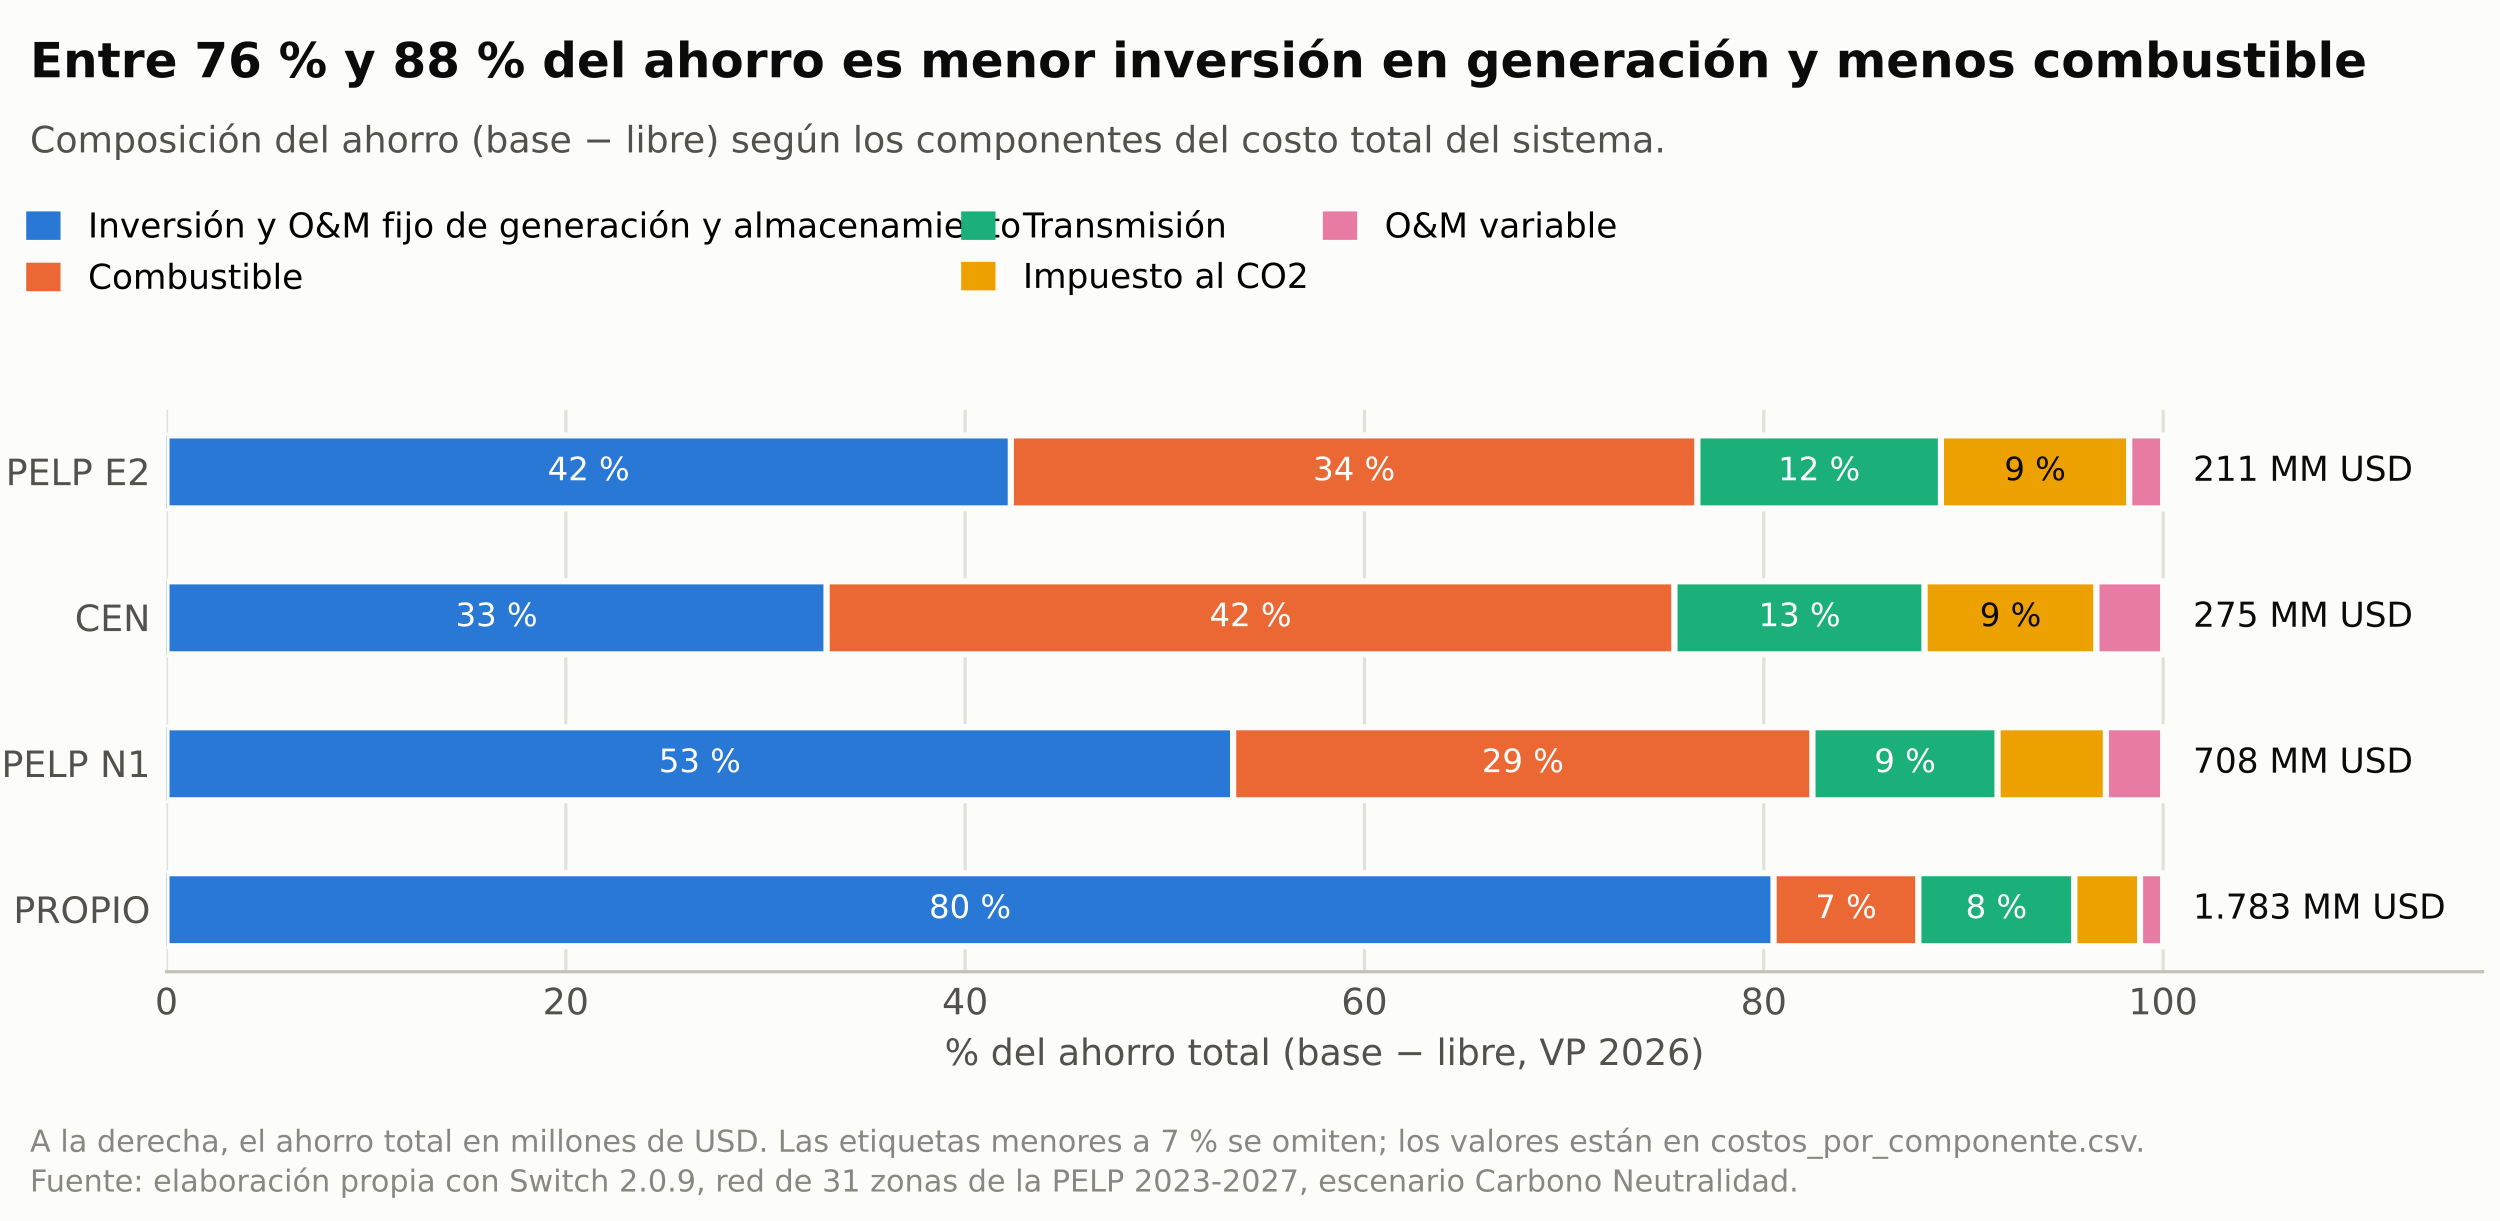
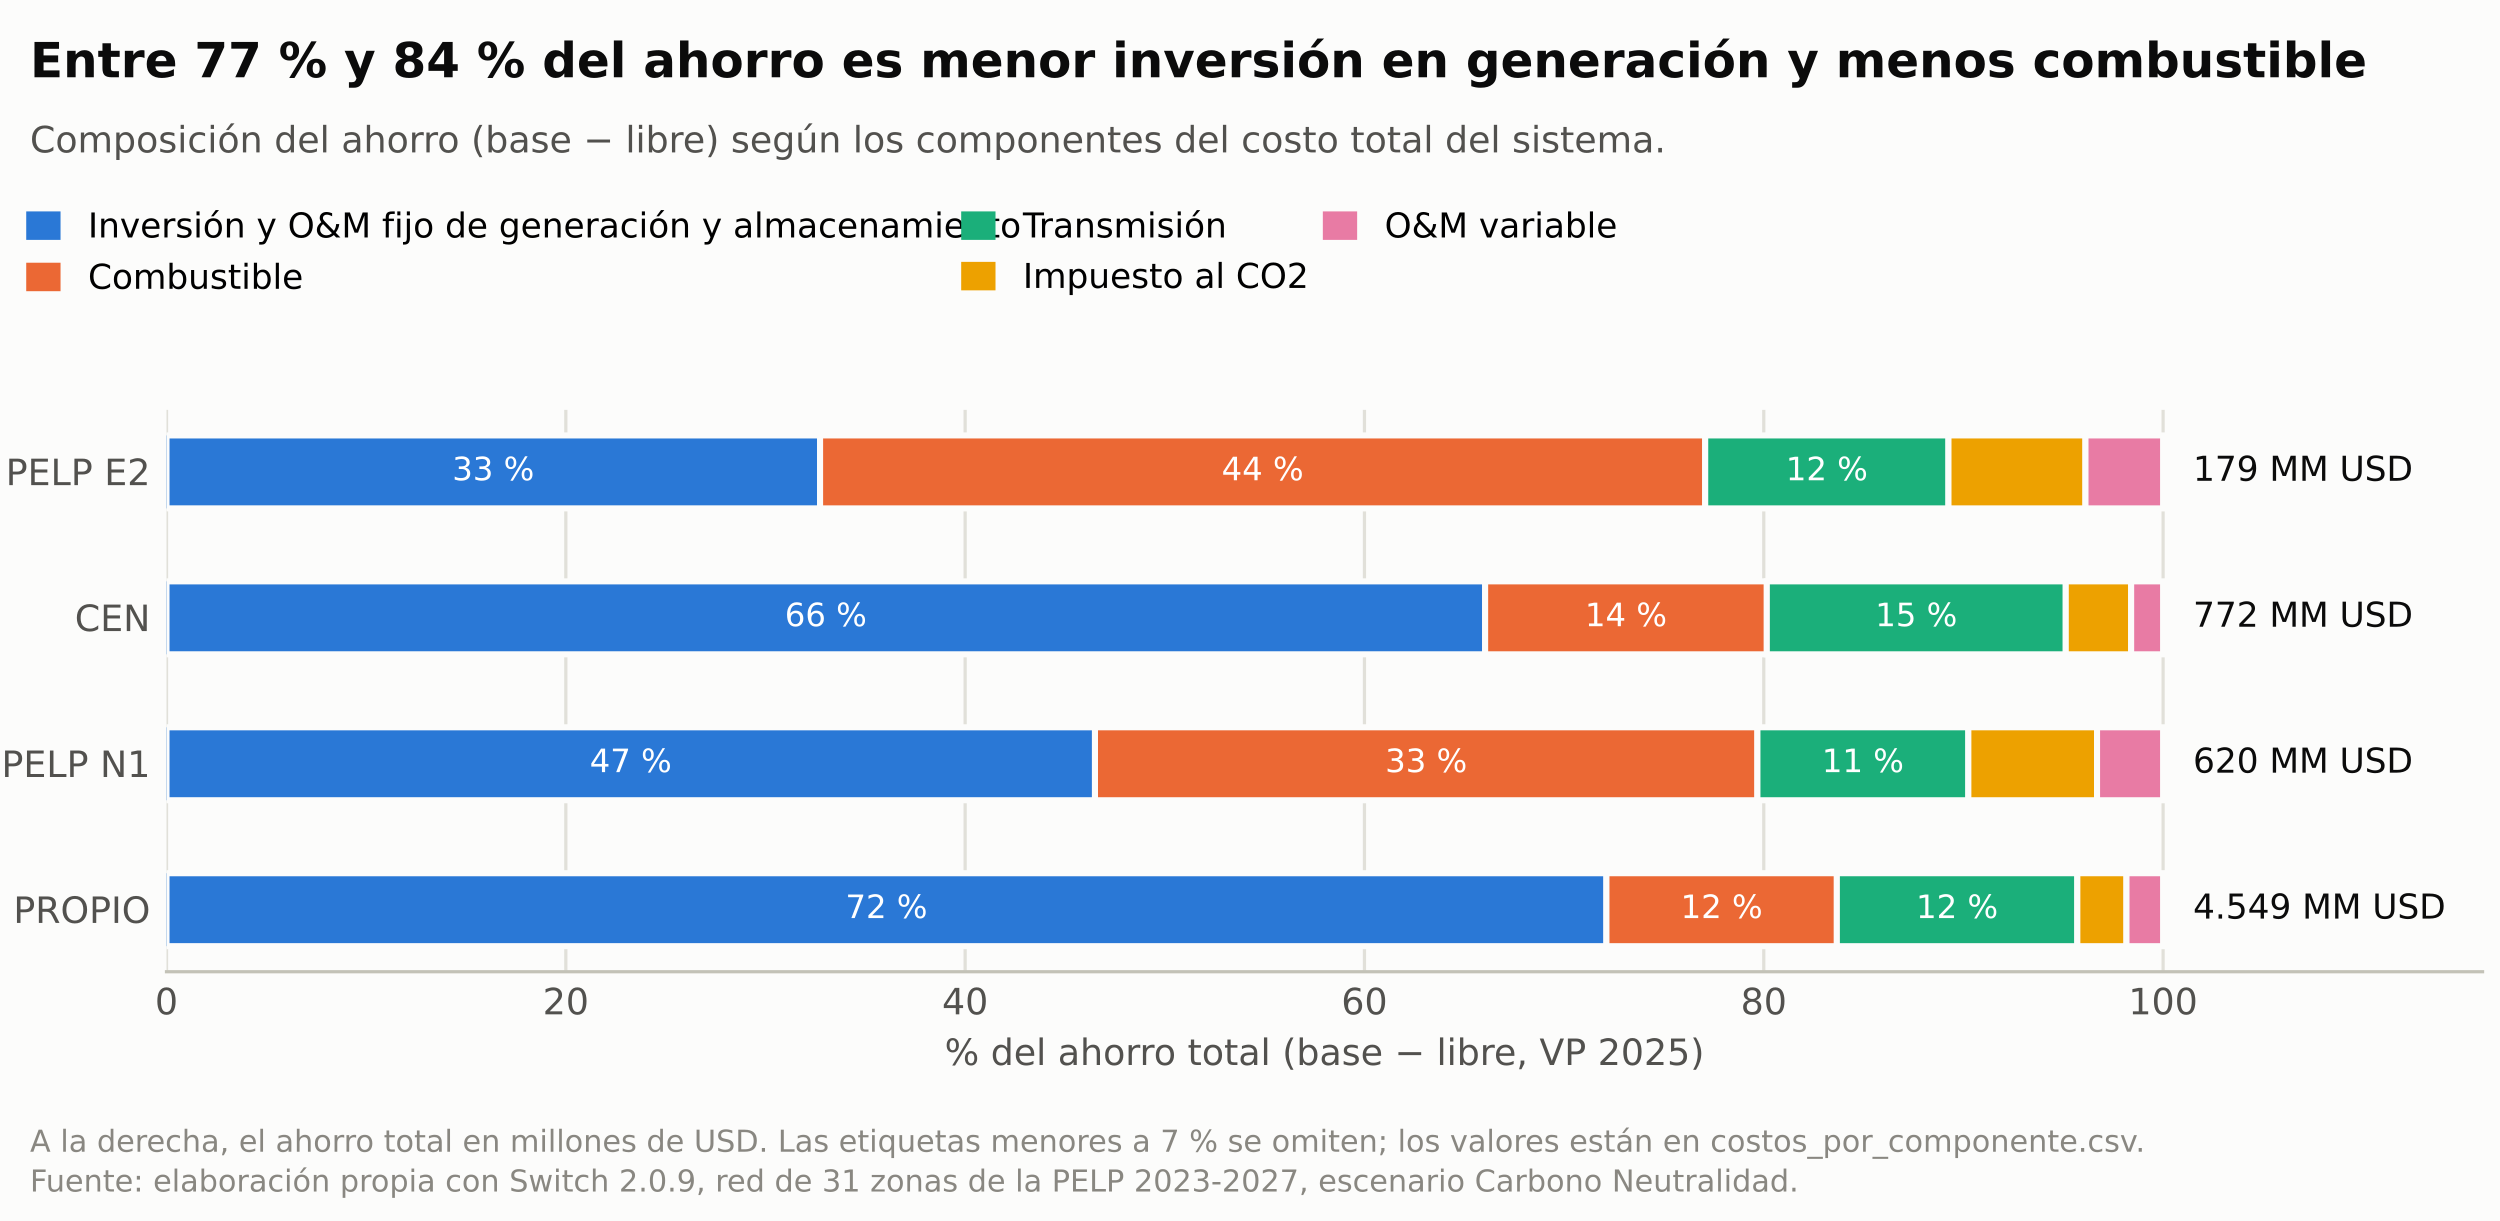
<svg xmlns="http://www.w3.org/2000/svg" width="619.2pt" height="302.4pt" viewBox="0 0 619.2 302.4" version="1.1">
  <defs>
    <style type="text/css">*{stroke-linejoin: round; stroke-linecap: butt}</style>
  </defs>
  <g id="figure_1">
    <g id="patch_1">
      <path d="M 0 302.4  L 619.2 302.4  L 619.2 0  L 0 0  z " style="fill: #fcfcfb" />
    </g>
    <g id="axes_1">
      <g id="patch_2">
        <path d="M 41.24 240.677  L 614.88 240.677  L 614.88 101.52  L 41.24 101.52  z " style="fill: #fcfcfb" />
      </g>
      <g id="matplotlib.axis_1">
        <g id="xtick_1">
          <g id="line2d_1">
-             <path d="M 41.24 240.677  L 41.24 101.52  " clip-path="url(#p621e2f43bc)" style="fill: none; stroke: #e1e0d9; stroke-width: 0.8; stroke-linecap: square" />
+             <path d="M 41.24 240.677  L 41.24 101.52  " clip-path="url(#p2a81fe6870)" style="fill: none; stroke: #e1e0d9; stroke-width: 0.8; stroke-linecap: square" />
          </g>
          <g id="line2d_2" />
          <g id="text_1">
            <text style="font-size: 9px; font-family: 'Segoe UI', 'DejaVu Sans'; text-anchor: middle; fill: #52514e" x="41.24" y="251.229" transform="rotate(-0 41.24031 251.2291)">0</text>
          </g>
        </g>
        <g id="xtick_2">
          <g id="line2d_3">
-             <path d="M 140.144 240.677  L 140.144 101.52  " clip-path="url(#p621e2f43bc)" style="fill: none; stroke: #e1e0d9; stroke-width: 0.8; stroke-linecap: square" />
+             <path d="M 140.144 240.677  L 140.144 101.52  " clip-path="url(#p2a81fe6870)" style="fill: none; stroke: #e1e0d9; stroke-width: 0.8; stroke-linecap: square" />
          </g>
          <g id="line2d_4" />
          <g id="text_2">
            <text style="font-size: 9px; font-family: 'Segoe UI', 'DejaVu Sans'; text-anchor: middle; fill: #52514e" x="140.144" y="251.229" transform="rotate(-0 140.1437 251.2291)">20</text>
          </g>
        </g>
        <g id="xtick_3">
          <g id="line2d_5">
-             <path d="M 239.047 240.677  L 239.047 101.52  " clip-path="url(#p621e2f43bc)" style="fill: none; stroke: #e1e0d9; stroke-width: 0.8; stroke-linecap: square" />
+             <path d="M 239.047 240.677  L 239.047 101.52  " clip-path="url(#p2a81fe6870)" style="fill: none; stroke: #e1e0d9; stroke-width: 0.8; stroke-linecap: square" />
          </g>
          <g id="line2d_6" />
          <g id="text_3">
            <text style="font-size: 9px; font-family: 'Segoe UI', 'DejaVu Sans'; text-anchor: middle; fill: #52514e" x="239.047" y="251.229" transform="rotate(-0 239.0471 251.2291)">40</text>
          </g>
        </g>
        <g id="xtick_4">
          <g id="line2d_7">
-             <path d="M 337.95 240.677  L 337.95 101.52  " clip-path="url(#p621e2f43bc)" style="fill: none; stroke: #e1e0d9; stroke-width: 0.8; stroke-linecap: square" />
+             <path d="M 337.95 240.677  L 337.95 101.52  " clip-path="url(#p2a81fe6870)" style="fill: none; stroke: #e1e0d9; stroke-width: 0.8; stroke-linecap: square" />
          </g>
          <g id="line2d_8" />
          <g id="text_4">
            <text style="font-size: 9px; font-family: 'Segoe UI', 'DejaVu Sans'; text-anchor: middle; fill: #52514e" x="337.95" y="251.229" transform="rotate(-0 337.9505 251.2291)">60</text>
          </g>
        </g>
        <g id="xtick_5">
          <g id="line2d_9">
-             <path d="M 436.854 240.677  L 436.854 101.52  " clip-path="url(#p621e2f43bc)" style="fill: none; stroke: #e1e0d9; stroke-width: 0.8; stroke-linecap: square" />
+             <path d="M 436.854 240.677  L 436.854 101.52  " clip-path="url(#p2a81fe6870)" style="fill: none; stroke: #e1e0d9; stroke-width: 0.8; stroke-linecap: square" />
          </g>
          <g id="line2d_10" />
          <g id="text_5">
            <text style="font-size: 9px; font-family: 'Segoe UI', 'DejaVu Sans'; text-anchor: middle; fill: #52514e" x="436.854" y="251.229" transform="rotate(-0 436.8539 251.2291)">80</text>
          </g>
        </g>
        <g id="xtick_6">
          <g id="line2d_11">
-             <path d="M 535.757 240.677  L 535.757 101.52  " clip-path="url(#p621e2f43bc)" style="fill: none; stroke: #e1e0d9; stroke-width: 0.8; stroke-linecap: square" />
+             <path d="M 535.757 240.677  L 535.757 101.52  " clip-path="url(#p2a81fe6870)" style="fill: none; stroke: #e1e0d9; stroke-width: 0.8; stroke-linecap: square" />
          </g>
          <g id="line2d_12" />
          <g id="text_6">
            <text style="font-size: 9px; font-family: 'Segoe UI', 'DejaVu Sans'; text-anchor: middle; fill: #52514e" x="535.757" y="251.229" transform="rotate(-0 535.7573 251.2291)">100</text>
          </g>
        </g>
        <g id="text_7">
-           <text style="font-size: 9px; font-family: 'Segoe UI', 'DejaVu Sans'; text-anchor: middle; fill: #52514e" x="328.06" y="263.786" transform="rotate(-0 328.0602 263.786)">% del ahorro total (base − libre, VP 2026)</text>
+           <text style="font-size: 9px; font-family: 'Segoe UI', 'DejaVu Sans'; text-anchor: middle; fill: #52514e" x="328.06" y="263.786" transform="rotate(-0 328.0602 263.786)">% del ahorro total (base − libre, VP 2025)</text>
        </g>
      </g>
      <g id="matplotlib.axis_2">
        <g id="ytick_1">
          <g id="line2d_13" />
          <g id="text_8">
            <text style="font-size: 9px; font-family: 'Segoe UI', 'DejaVu Sans'; text-anchor: end; fill: #52514e" x="37.24" y="120.158" transform="rotate(-0 37.24031 120.1576)">PELP E2</text>
          </g>
        </g>
        <g id="ytick_2">
          <g id="line2d_14" />
          <g id="text_9">
            <text style="font-size: 9px; font-family: 'Segoe UI', 'DejaVu Sans'; text-anchor: end; fill: #52514e" x="37.24" y="156.302" transform="rotate(-0 37.24031 156.3022)">CEN</text>
          </g>
        </g>
        <g id="ytick_3">
          <g id="line2d_15" />
          <g id="text_10">
            <text style="font-size: 9px; font-family: 'Segoe UI', 'DejaVu Sans'; text-anchor: end; fill: #52514e" x="37.24" y="192.447" transform="rotate(-0 37.24031 192.4469)">PELP N1</text>
          </g>
        </g>
        <g id="ytick_4">
          <g id="line2d_16" />
          <g id="text_11">
            <text style="font-size: 9px; font-family: 'Segoe UI', 'DejaVu Sans'; text-anchor: end; fill: #52514e" x="37.24" y="228.592" transform="rotate(-0 37.24031 228.5915)">PROPIO</text>
          </g>
        </g>
      </g>
      <g id="patch_3">
-         <path d="M 41.24 125.918  L 250.373 125.918  L 250.373 107.845  L 41.24 107.845  z " clip-path="url(#p621e2f43bc)" style="fill: #2a78d6; stroke: #fcfcfb; stroke-width: 1.5; stroke-linejoin: miter" />
+         <path d="M 41.24 125.918  L 203.116 125.918  L 203.116 107.845  L 41.24 107.845  z " clip-path="url(#p2a81fe6870)" style="fill: #2a78d6; stroke: #fcfcfb; stroke-width: 1.5; stroke-linejoin: miter" />
      </g>
      <g id="patch_4">
-         <path d="M 250.373 125.918  L 420.434 125.918  L 420.434 107.845  L 250.373 107.845  z " clip-path="url(#p621e2f43bc)" style="fill: #eb6834; stroke: #fcfcfb; stroke-width: 1.5; stroke-linejoin: miter" />
+         <path d="M 203.116 125.918  L 422.346 125.918  L 422.346 107.845  L 203.116 107.845  z " clip-path="url(#p2a81fe6870)" style="fill: #eb6834; stroke: #fcfcfb; stroke-width: 1.5; stroke-linejoin: miter" />
      </g>
      <g id="patch_5">
-         <path d="M 420.434 125.918  L 480.735 125.918  L 480.735 107.845  L 420.434 107.845  z " clip-path="url(#p621e2f43bc)" style="fill: #1baf7a; stroke: #fcfcfb; stroke-width: 1.5; stroke-linejoin: miter" />
+         <path d="M 422.346 125.918  L 482.597 125.918  L 482.597 107.845  L 422.346 107.845  z " clip-path="url(#p2a81fe6870)" style="fill: #1baf7a; stroke: #fcfcfb; stroke-width: 1.5; stroke-linejoin: miter" />
      </g>
      <g id="patch_6">
-         <path d="M 480.735 125.918  L 527.38 125.918  L 527.38 107.845  L 480.735 107.845  z " clip-path="url(#p621e2f43bc)" style="fill: #eda100; stroke: #fcfcfb; stroke-width: 1.5; stroke-linejoin: miter" />
+         <path d="M 482.597 125.918  L 516.529 125.918  L 516.529 107.845  L 482.597 107.845  z " clip-path="url(#p2a81fe6870)" style="fill: #eda100; stroke: #fcfcfb; stroke-width: 1.5; stroke-linejoin: miter" />
      </g>
      <g id="patch_7">
-         <path d="M 527.38 125.918  L 535.757 125.918  L 535.757 107.845  L 527.38 107.845  z " clip-path="url(#p621e2f43bc)" style="fill: #e87ba4; stroke: #fcfcfb; stroke-width: 1.5; stroke-linejoin: miter" />
+         <path d="M 516.529 125.918  L 535.757 125.918  L 535.757 107.845  L 516.529 107.845  z " clip-path="url(#p2a81fe6870)" style="fill: #e87ba4; stroke: #fcfcfb; stroke-width: 1.5; stroke-linejoin: miter" />
      </g>
      <g id="patch_8">
-         <path d="M 41.24 162.062  L 204.751 162.062  L 204.751 143.99  L 41.24 143.99  z " clip-path="url(#p621e2f43bc)" style="fill: #2a78d6; stroke: #fcfcfb; stroke-width: 1.5; stroke-linejoin: miter" />
+         <path d="M 41.24 162.062  L 367.837 162.062  L 367.837 143.99  L 41.24 143.99  z " clip-path="url(#p2a81fe6870)" style="fill: #2a78d6; stroke: #fcfcfb; stroke-width: 1.5; stroke-linejoin: miter" />
      </g>
      <g id="patch_9">
-         <path d="M 204.751 162.062  L 414.739 162.062  L 414.739 143.99  L 204.751 143.99  z " clip-path="url(#p621e2f43bc)" style="fill: #eb6834; stroke: #fcfcfb; stroke-width: 1.5; stroke-linejoin: miter" />
+         <path d="M 367.837 162.062  L 437.605 162.062  L 437.605 143.99  L 367.837 143.99  z " clip-path="url(#p2a81fe6870)" style="fill: #eb6834; stroke: #fcfcfb; stroke-width: 1.5; stroke-linejoin: miter" />
      </g>
      <g id="patch_10">
-         <path d="M 414.739 162.062  L 476.694 162.062  L 476.694 143.99  L 414.739 143.99  z " clip-path="url(#p621e2f43bc)" style="fill: #1baf7a; stroke: #fcfcfb; stroke-width: 1.5; stroke-linejoin: miter" />
+         <path d="M 437.605 162.062  L 511.648 162.062  L 511.648 143.99  L 437.605 143.99  z " clip-path="url(#p2a81fe6870)" style="fill: #1baf7a; stroke: #fcfcfb; stroke-width: 1.5; stroke-linejoin: miter" />
      </g>
      <g id="patch_11">
-         <path d="M 476.694 162.062  L 519.26 162.062  L 519.26 143.99  L 476.694 143.99  z " clip-path="url(#p621e2f43bc)" style="fill: #eda100; stroke: #fcfcfb; stroke-width: 1.5; stroke-linejoin: miter" />
+         <path d="M 511.648 162.062  L 527.842 162.062  L 527.842 143.99  L 511.648 143.99  z " clip-path="url(#p2a81fe6870)" style="fill: #eda100; stroke: #fcfcfb; stroke-width: 1.5; stroke-linejoin: miter" />
      </g>
      <g id="patch_12">
-         <path d="M 519.26 162.062  L 535.757 162.062  L 535.757 143.99  L 519.26 143.99  z " clip-path="url(#p621e2f43bc)" style="fill: #e87ba4; stroke: #fcfcfb; stroke-width: 1.5; stroke-linejoin: miter" />
+         <path d="M 527.842 162.062  L 535.757 162.062  L 535.757 143.99  L 527.842 143.99  z " clip-path="url(#p2a81fe6870)" style="fill: #e87ba4; stroke: #fcfcfb; stroke-width: 1.5; stroke-linejoin: miter" />
      </g>
      <g id="patch_13">
-         <path d="M 41.24 198.207  L 305.445 198.207  L 305.445 180.135  L 41.24 180.135  z " clip-path="url(#p621e2f43bc)" style="fill: #2a78d6; stroke: #fcfcfb; stroke-width: 1.5; stroke-linejoin: miter" />
+         <path d="M 41.24 198.207  L 271.202 198.207  L 271.202 180.135  L 41.24 180.135  z " clip-path="url(#p2a81fe6870)" style="fill: #2a78d6; stroke: #fcfcfb; stroke-width: 1.5; stroke-linejoin: miter" />
      </g>
      <g id="patch_14">
-         <path d="M 305.445 198.207  L 448.925 198.207  L 448.925 180.135  L 305.445 180.135  z " clip-path="url(#p621e2f43bc)" style="fill: #eb6834; stroke: #fcfcfb; stroke-width: 1.5; stroke-linejoin: miter" />
+         <path d="M 271.202 198.207  L 435.278 198.207  L 435.278 180.135  L 271.202 180.135  z " clip-path="url(#p2a81fe6870)" style="fill: #eb6834; stroke: #fcfcfb; stroke-width: 1.5; stroke-linejoin: miter" />
      </g>
      <g id="patch_15">
-         <path d="M 448.925 198.207  L 494.783 198.207  L 494.783 180.135  L 448.925 180.135  z " clip-path="url(#p621e2f43bc)" style="fill: #1baf7a; stroke: #fcfcfb; stroke-width: 1.5; stroke-linejoin: miter" />
+         <path d="M 435.278 198.207  L 487.521 198.207  L 487.521 180.135  L 435.278 180.135  z " clip-path="url(#p2a81fe6870)" style="fill: #1baf7a; stroke: #fcfcfb; stroke-width: 1.5; stroke-linejoin: miter" />
      </g>
      <g id="patch_16">
-         <path d="M 494.783 198.207  L 521.594 198.207  L 521.594 180.135  L 494.783 180.135  z " clip-path="url(#p621e2f43bc)" style="fill: #eda100; stroke: #fcfcfb; stroke-width: 1.5; stroke-linejoin: miter" />
+         <path d="M 487.521 198.207  L 519.394 198.207  L 519.394 180.135  L 487.521 180.135  z " clip-path="url(#p2a81fe6870)" style="fill: #eda100; stroke: #fcfcfb; stroke-width: 1.5; stroke-linejoin: miter" />
      </g>
      <g id="patch_17">
-         <path d="M 521.594 198.207  L 535.757 198.207  L 535.757 180.135  L 521.594 180.135  z " clip-path="url(#p621e2f43bc)" style="fill: #e87ba4; stroke: #fcfcfb; stroke-width: 1.5; stroke-linejoin: miter" />
+         <path d="M 519.394 198.207  L 535.757 198.207  L 535.757 180.135  L 519.394 180.135  z " clip-path="url(#p2a81fe6870)" style="fill: #e87ba4; stroke: #fcfcfb; stroke-width: 1.5; stroke-linejoin: miter" />
      </g>
      <g id="patch_18">
-         <path d="M 41.24 234.352  L 439.303 234.352  L 439.303 216.279  L 41.24 216.279  z " clip-path="url(#p621e2f43bc)" style="fill: #2a78d6; stroke: #fcfcfb; stroke-width: 1.5; stroke-linejoin: miter" />
+         <path d="M 41.24 234.352  L 397.88 234.352  L 397.88 216.279  L 41.24 216.279  z " clip-path="url(#p2a81fe6870)" style="fill: #2a78d6; stroke: #fcfcfb; stroke-width: 1.5; stroke-linejoin: miter" />
      </g>
      <g id="patch_19">
-         <path d="M 439.303 234.352  L 475.157 234.352  L 475.157 216.279  L 439.303 216.279  z " clip-path="url(#p621e2f43bc)" style="fill: #eb6834; stroke: #fcfcfb; stroke-width: 1.5; stroke-linejoin: miter" />
+         <path d="M 397.88 234.352  L 454.951 234.352  L 454.951 216.279  L 397.88 216.279  z " clip-path="url(#p2a81fe6870)" style="fill: #eb6834; stroke: #fcfcfb; stroke-width: 1.5; stroke-linejoin: miter" />
      </g>
      <g id="patch_20">
-         <path d="M 475.157 234.352  L 513.784 234.352  L 513.784 216.279  L 475.157 216.279  z " clip-path="url(#p621e2f43bc)" style="fill: #1baf7a; stroke: #fcfcfb; stroke-width: 1.5; stroke-linejoin: miter" />
+         <path d="M 454.951 234.352  L 514.513 234.352  L 514.513 216.279  L 454.951 216.279  z " clip-path="url(#p2a81fe6870)" style="fill: #1baf7a; stroke: #fcfcfb; stroke-width: 1.5; stroke-linejoin: miter" />
      </g>
      <g id="patch_21">
-         <path d="M 513.784 234.352  L 530.054 234.352  L 530.054 216.279  L 513.784 216.279  z " clip-path="url(#p621e2f43bc)" style="fill: #eda100; stroke: #fcfcfb; stroke-width: 1.5; stroke-linejoin: miter" />
+         <path d="M 514.513 234.352  L 526.685 234.352  L 526.685 216.279  L 514.513 216.279  z " clip-path="url(#p2a81fe6870)" style="fill: #eda100; stroke: #fcfcfb; stroke-width: 1.5; stroke-linejoin: miter" />
      </g>
      <g id="patch_22">
-         <path d="M 530.054 234.352  L 535.757 234.352  L 535.757 216.279  L 530.054 216.279  z " clip-path="url(#p621e2f43bc)" style="fill: #e87ba4; stroke: #fcfcfb; stroke-width: 1.5; stroke-linejoin: miter" />
+         <path d="M 526.685 234.352  L 535.757 234.352  L 535.757 216.279  L 526.685 216.279  z " clip-path="url(#p2a81fe6870)" style="fill: #e87ba4; stroke: #fcfcfb; stroke-width: 1.5; stroke-linejoin: miter" />
      </g>
      <g id="patch_23">
        <path d="M 41.24 240.677  L 614.88 240.677  " style="fill: none; stroke: #c3c2b7; stroke-width: 0.8; stroke-linejoin: miter; stroke-linecap: square" />
      </g>
      <g id="text_12">
-         <text style="font-size: 8px; font-family: 'Segoe UI', 'DejaVu Sans'; text-anchor: middle; fill: #ffffff" x="145.806" y="118.952" transform="rotate(-0 145.8064 118.9518)">42 %</text>
+         <text style="font-size: 8px; font-family: 'Segoe UI', 'DejaVu Sans'; text-anchor: middle; fill: #ffffff" x="122.178" y="118.952" transform="rotate(-0 122.178 118.9518)">33 %</text>
      </g>
      <g id="text_13">
-         <text style="font-size: 8px; font-family: 'Segoe UI', 'DejaVu Sans'; text-anchor: middle; fill: #ffffff" x="335.403" y="118.952" transform="rotate(-0 335.4031 118.9518)">34 %</text>
+         <text style="font-size: 8px; font-family: 'Segoe UI', 'DejaVu Sans'; text-anchor: middle; fill: #ffffff" x="312.731" y="118.952" transform="rotate(-0 312.7307 118.9518)">44 %</text>
      </g>
      <g id="text_14">
-         <text style="font-size: 8px; font-family: 'Segoe UI', 'DejaVu Sans'; text-anchor: middle; fill: #ffffff" x="450.585" y="118.952" transform="rotate(-0 450.5846 118.9518)">12 %</text>
+         <text style="font-size: 8px; font-family: 'Segoe UI', 'DejaVu Sans'; text-anchor: middle; fill: #ffffff" x="452.472" y="118.952" transform="rotate(-0 452.4716 118.9518)">12 %</text>
      </g>
      <g id="text_15">
-         <text style="font-size: 8px; font-family: 'Segoe UI', 'DejaVu Sans'; text-anchor: middle; fill: #0b0b0b" x="504.058" y="118.952" transform="rotate(-0 504.0576 118.9518)">9 %</text>
+         <text style="font-size: 8.5px; font-family: 'Segoe UI', 'DejaVu Sans'; text-anchor: start; fill: #0b0b0b" x="543.175" y="119.081" transform="rotate(-0 543.175 119.0812)">179 MM USD</text>
      </g>
      <g id="text_16">
-         <text style="font-size: 8.5px; font-family: 'Segoe UI', 'DejaVu Sans'; text-anchor: start; fill: #0b0b0b" x="543.175" y="119.081" transform="rotate(-0 543.175 119.0812)">211 MM USD</text>
+         <text style="font-size: 8px; font-family: 'Segoe UI', 'DejaVu Sans'; text-anchor: middle; fill: #ffffff" x="204.539" y="155.096" transform="rotate(-0 204.5387 155.0964)">66 %</text>
      </g>
      <g id="text_17">
-         <text style="font-size: 8px; font-family: 'Segoe UI', 'DejaVu Sans'; text-anchor: middle; fill: #ffffff" x="122.996" y="155.096" transform="rotate(-0 122.9959 155.0964)">33 %</text>
+         <text style="font-size: 8px; font-family: 'Segoe UI', 'DejaVu Sans'; text-anchor: middle; fill: #ffffff" x="402.721" y="155.096" transform="rotate(-0 402.7208 155.0964)">14 %</text>
      </g>
      <g id="text_18">
-         <text style="font-size: 8px; font-family: 'Segoe UI', 'DejaVu Sans'; text-anchor: middle; fill: #ffffff" x="309.745" y="155.096" transform="rotate(-0 309.7453 155.0964)">42 %</text>
+         <text style="font-size: 8px; font-family: 'Segoe UI', 'DejaVu Sans'; text-anchor: middle; fill: #ffffff" x="474.626" y="155.096" transform="rotate(-0 474.6263 155.0964)">15 %</text>
      </g>
      <g id="text_19">
-         <text style="font-size: 8px; font-family: 'Segoe UI', 'DejaVu Sans'; text-anchor: middle; fill: #ffffff" x="445.717" y="155.096" transform="rotate(-0 445.7167 155.0964)">13 %</text>
+         <text style="font-size: 8.5px; font-family: 'Segoe UI', 'DejaVu Sans'; text-anchor: start; fill: #0b0b0b" x="543.175" y="155.226" transform="rotate(-0 543.175 155.2258)">772 MM USD</text>
      </g>
      <g id="text_20">
-         <text style="font-size: 8px; font-family: 'Segoe UI', 'DejaVu Sans'; text-anchor: middle; fill: #0b0b0b" x="497.977" y="155.096" transform="rotate(-0 497.9768 155.0964)">9 %</text>
+         <text style="font-size: 8px; font-family: 'Segoe UI', 'DejaVu Sans'; text-anchor: middle; fill: #ffffff" x="156.221" y="191.241" transform="rotate(-0 156.2213 191.2411)">47 %</text>
      </g>
      <g id="text_21">
-         <text style="font-size: 8.5px; font-family: 'Segoe UI', 'DejaVu Sans'; text-anchor: start; fill: #0b0b0b" x="543.175" y="155.226" transform="rotate(-0 543.175 155.2258)">275 MM USD</text>
+         <text style="font-size: 8px; font-family: 'Segoe UI', 'DejaVu Sans'; text-anchor: middle; fill: #ffffff" x="353.24" y="191.241" transform="rotate(-0 353.2402 191.2411)">33 %</text>
      </g>
      <g id="text_22">
-         <text style="font-size: 8px; font-family: 'Segoe UI', 'DejaVu Sans'; text-anchor: middle; fill: #ffffff" x="173.343" y="191.241" transform="rotate(-0 173.3426 191.2411)">53 %</text>
+         <text style="font-size: 8px; font-family: 'Segoe UI', 'DejaVu Sans'; text-anchor: middle; fill: #ffffff" x="461.4" y="191.241" transform="rotate(-0 461.3995 191.2411)">11 %</text>
      </g>
      <g id="text_23">
-         <text style="font-size: 8px; font-family: 'Segoe UI', 'DejaVu Sans'; text-anchor: middle; fill: #ffffff" x="377.185" y="191.241" transform="rotate(-0 377.1852 191.2411)">29 %</text>
+         <text style="font-size: 8.5px; font-family: 'Segoe UI', 'DejaVu Sans'; text-anchor: start; fill: #0b0b0b" x="543.175" y="191.37" transform="rotate(-0 543.175 191.3705)">620 MM USD</text>
      </g>
      <g id="text_24">
-         <text style="font-size: 8px; font-family: 'Segoe UI', 'DejaVu Sans'; text-anchor: middle; fill: #ffffff" x="471.854" y="191.241" transform="rotate(-0 471.854 191.2411)">9 %</text>
+         <text style="font-size: 8px; font-family: 'Segoe UI', 'DejaVu Sans'; text-anchor: middle; fill: #ffffff" x="219.56" y="227.386" transform="rotate(-0 219.5604 227.3857)">72 %</text>
      </g>
      <g id="text_25">
-         <text style="font-size: 8.5px; font-family: 'Segoe UI', 'DejaVu Sans'; text-anchor: start; fill: #0b0b0b" x="543.175" y="191.37" transform="rotate(-0 543.175 191.3705)">708 MM USD</text>
+         <text style="font-size: 8px; font-family: 'Segoe UI', 'DejaVu Sans'; text-anchor: middle; fill: #ffffff" x="426.416" y="227.386" transform="rotate(-0 426.4156 227.3857)">12 %</text>
      </g>
      <g id="text_26">
-         <text style="font-size: 8px; font-family: 'Segoe UI', 'DejaVu Sans'; text-anchor: middle; fill: #ffffff" x="240.272" y="227.386" transform="rotate(-0 240.2716 227.3857)">80 %</text>
+         <text style="font-size: 8px; font-family: 'Segoe UI', 'DejaVu Sans'; text-anchor: middle; fill: #ffffff" x="484.732" y="227.386" transform="rotate(-0 484.7321 227.3857)">12 %</text>
      </g>
      <g id="text_27">
-         <text style="font-size: 8px; font-family: 'Segoe UI', 'DejaVu Sans'; text-anchor: middle; fill: #ffffff" x="457.23" y="227.386" transform="rotate(-0 457.2298 227.3857)">7 %</text>
-       </g>
-       <g id="text_28">
-         <text style="font-size: 8px; font-family: 'Segoe UI', 'DejaVu Sans'; text-anchor: middle; fill: #ffffff" x="494.47" y="227.386" transform="rotate(-0 494.4703 227.3857)">8 %</text>
-       </g>
-       <g id="text_29">
-         <text style="font-size: 8.5px; font-family: 'Segoe UI', 'DejaVu Sans'; text-anchor: start; fill: #0b0b0b" x="543.175" y="227.515" transform="rotate(-0 543.175 227.5151)">1.783 MM USD</text>
-       </g>
+         <text style="font-size: 8.5px; font-family: 'Segoe UI', 'DejaVu Sans'; text-anchor: start; fill: #0b0b0b" x="543.175" y="227.515" transform="rotate(-0 543.175 227.5151)">4.549 MM USD</text>
+       </g>
+     </g>
+     <g id="text_28">
+       <text style="font-weight: 600; font-size: 12px; font-family: 'Segoe UI', 'DejaVu Sans'; text-anchor: start; fill: #0b0b0b" x="7.43" y="19.138" transform="rotate(-0 7.4304 19.13812)">Entre 77 % y 84 % del ahorro es menor inversión en generación y menos combustible</text>
+     </g>
+     <g id="text_29">
+       <text style="font-size: 9px; font-family: 'Segoe UI', 'DejaVu Sans'; text-anchor: start; fill: #52514e" x="7.43" y="37.754" transform="rotate(-0 7.4304 37.75359)">Composición del ahorro (base − libre) según los componentes del costo total del sistema.</text>
    </g>
    <g id="text_30">
-       <text style="font-weight: 600; font-size: 12px; font-family: 'Segoe UI', 'DejaVu Sans'; text-anchor: start; fill: #0b0b0b" x="7.43" y="19.138" transform="rotate(-0 7.4304 19.13812)">Entre 76 % y 88 % del ahorro es menor inversión en generación y menos combustible</text>
-     </g>
-     <g id="text_31">
-       <text style="font-size: 9px; font-family: 'Segoe UI', 'DejaVu Sans'; text-anchor: start; fill: #52514e" x="7.43" y="37.754" transform="rotate(-0 7.4304 37.75359)">Composición del ahorro (base − libre) según los componentes del costo total del sistema.</text>
-     </g>
-     <g id="text_32">
      <text style="font-size: 7.5px; font-family: 'Segoe UI', 'DejaVu Sans'; fill: #898781" transform="translate(7.4304 285.2672)">A la derecha, el ahorro total en millones de USD. Las etiquetas menores a 7 % se omiten; los valores están en costos_por_componente.csv.</text>
      <text style="font-size: 7.5px; font-family: 'Segoe UI', 'DejaVu Sans'; fill: #898781" transform="translate(7.4304 295.1212)">Fuente: elaboración propia con Switch 2.0.9, red de 31 zonas de la PELP 2023-2027, escenario Carbono Neutralidad.</text>
    </g>
    <g id="legend_1">
      <g id="patch_24">
        <path d="M 6.496 59.415  L 14.996 59.415  L 14.996 52.36  L 6.496 52.36  z " style="fill: #2a78d6" />
      </g>
-       <g id="text_33">
+       <g id="text_31">
        <text style="font-size: 8.5px; font-family: 'Segoe UI', 'DejaVu Sans'; text-anchor: start" x="21.796" y="58.82" transform="rotate(-0 21.796 58.82)">Inversión y O&amp;M fijo de generación y almacenamiento</text>
      </g>
      <g id="patch_25">
        <path d="M 6.496 72.125  L 14.996 72.125  L 14.996 65.07  L 6.496 65.07  z " style="fill: #eb6834" />
      </g>
-       <g id="text_34">
+       <g id="text_32">
        <text style="font-size: 8.5px; font-family: 'Segoe UI', 'DejaVu Sans'; text-anchor: start" x="21.796" y="71.53" transform="rotate(-0 21.796 71.53016)">Combustible</text>
      </g>
      <g id="patch_26">
        <path d="M 238.068 59.415  L 246.568 59.415  L 246.568 52.36  L 238.068 52.36  z " style="fill: #1baf7a" />
      </g>
-       <g id="text_35">
+       <g id="text_33">
        <text style="font-size: 8.5px; font-family: 'Segoe UI', 'DejaVu Sans'; text-anchor: start" x="253.368" y="58.82" transform="rotate(-0 253.3679 58.82)">Transmisión</text>
      </g>
      <g id="patch_27">
        <path d="M 238.068 71.914  L 246.568 71.914  L 246.568 64.859  L 238.068 64.859  z " style="fill: #eda100" />
      </g>
-       <g id="text_36">
+       <g id="text_34">
        <text style="font-size: 8.5px; font-family: 'Segoe UI', 'DejaVu Sans'; text-anchor: start" x="253.368" y="71.319" transform="rotate(-0 253.3679 71.31882)">Impuesto al CO2</text>
      </g>
      <g id="patch_28">
        <path d="M 327.638 59.415  L 336.138 59.415  L 336.138 52.36  L 327.638 52.36  z " style="fill: #e87ba4" />
      </g>
-       <g id="text_37">
+       <g id="text_35">
        <text style="font-size: 8.5px; font-family: 'Segoe UI', 'DejaVu Sans'; text-anchor: start" x="342.938" y="58.82" transform="rotate(-0 342.938 58.82)">O&amp;M variable</text>
      </g>
    </g>
  </g>
  <defs>
-     <clipPath id="p621e2f43bc">
+     <clipPath id="p2a81fe6870">
      <rect x="41.24" y="101.52" width="573.64" height="139.157" />
    </clipPath>
  </defs>
</svg>
